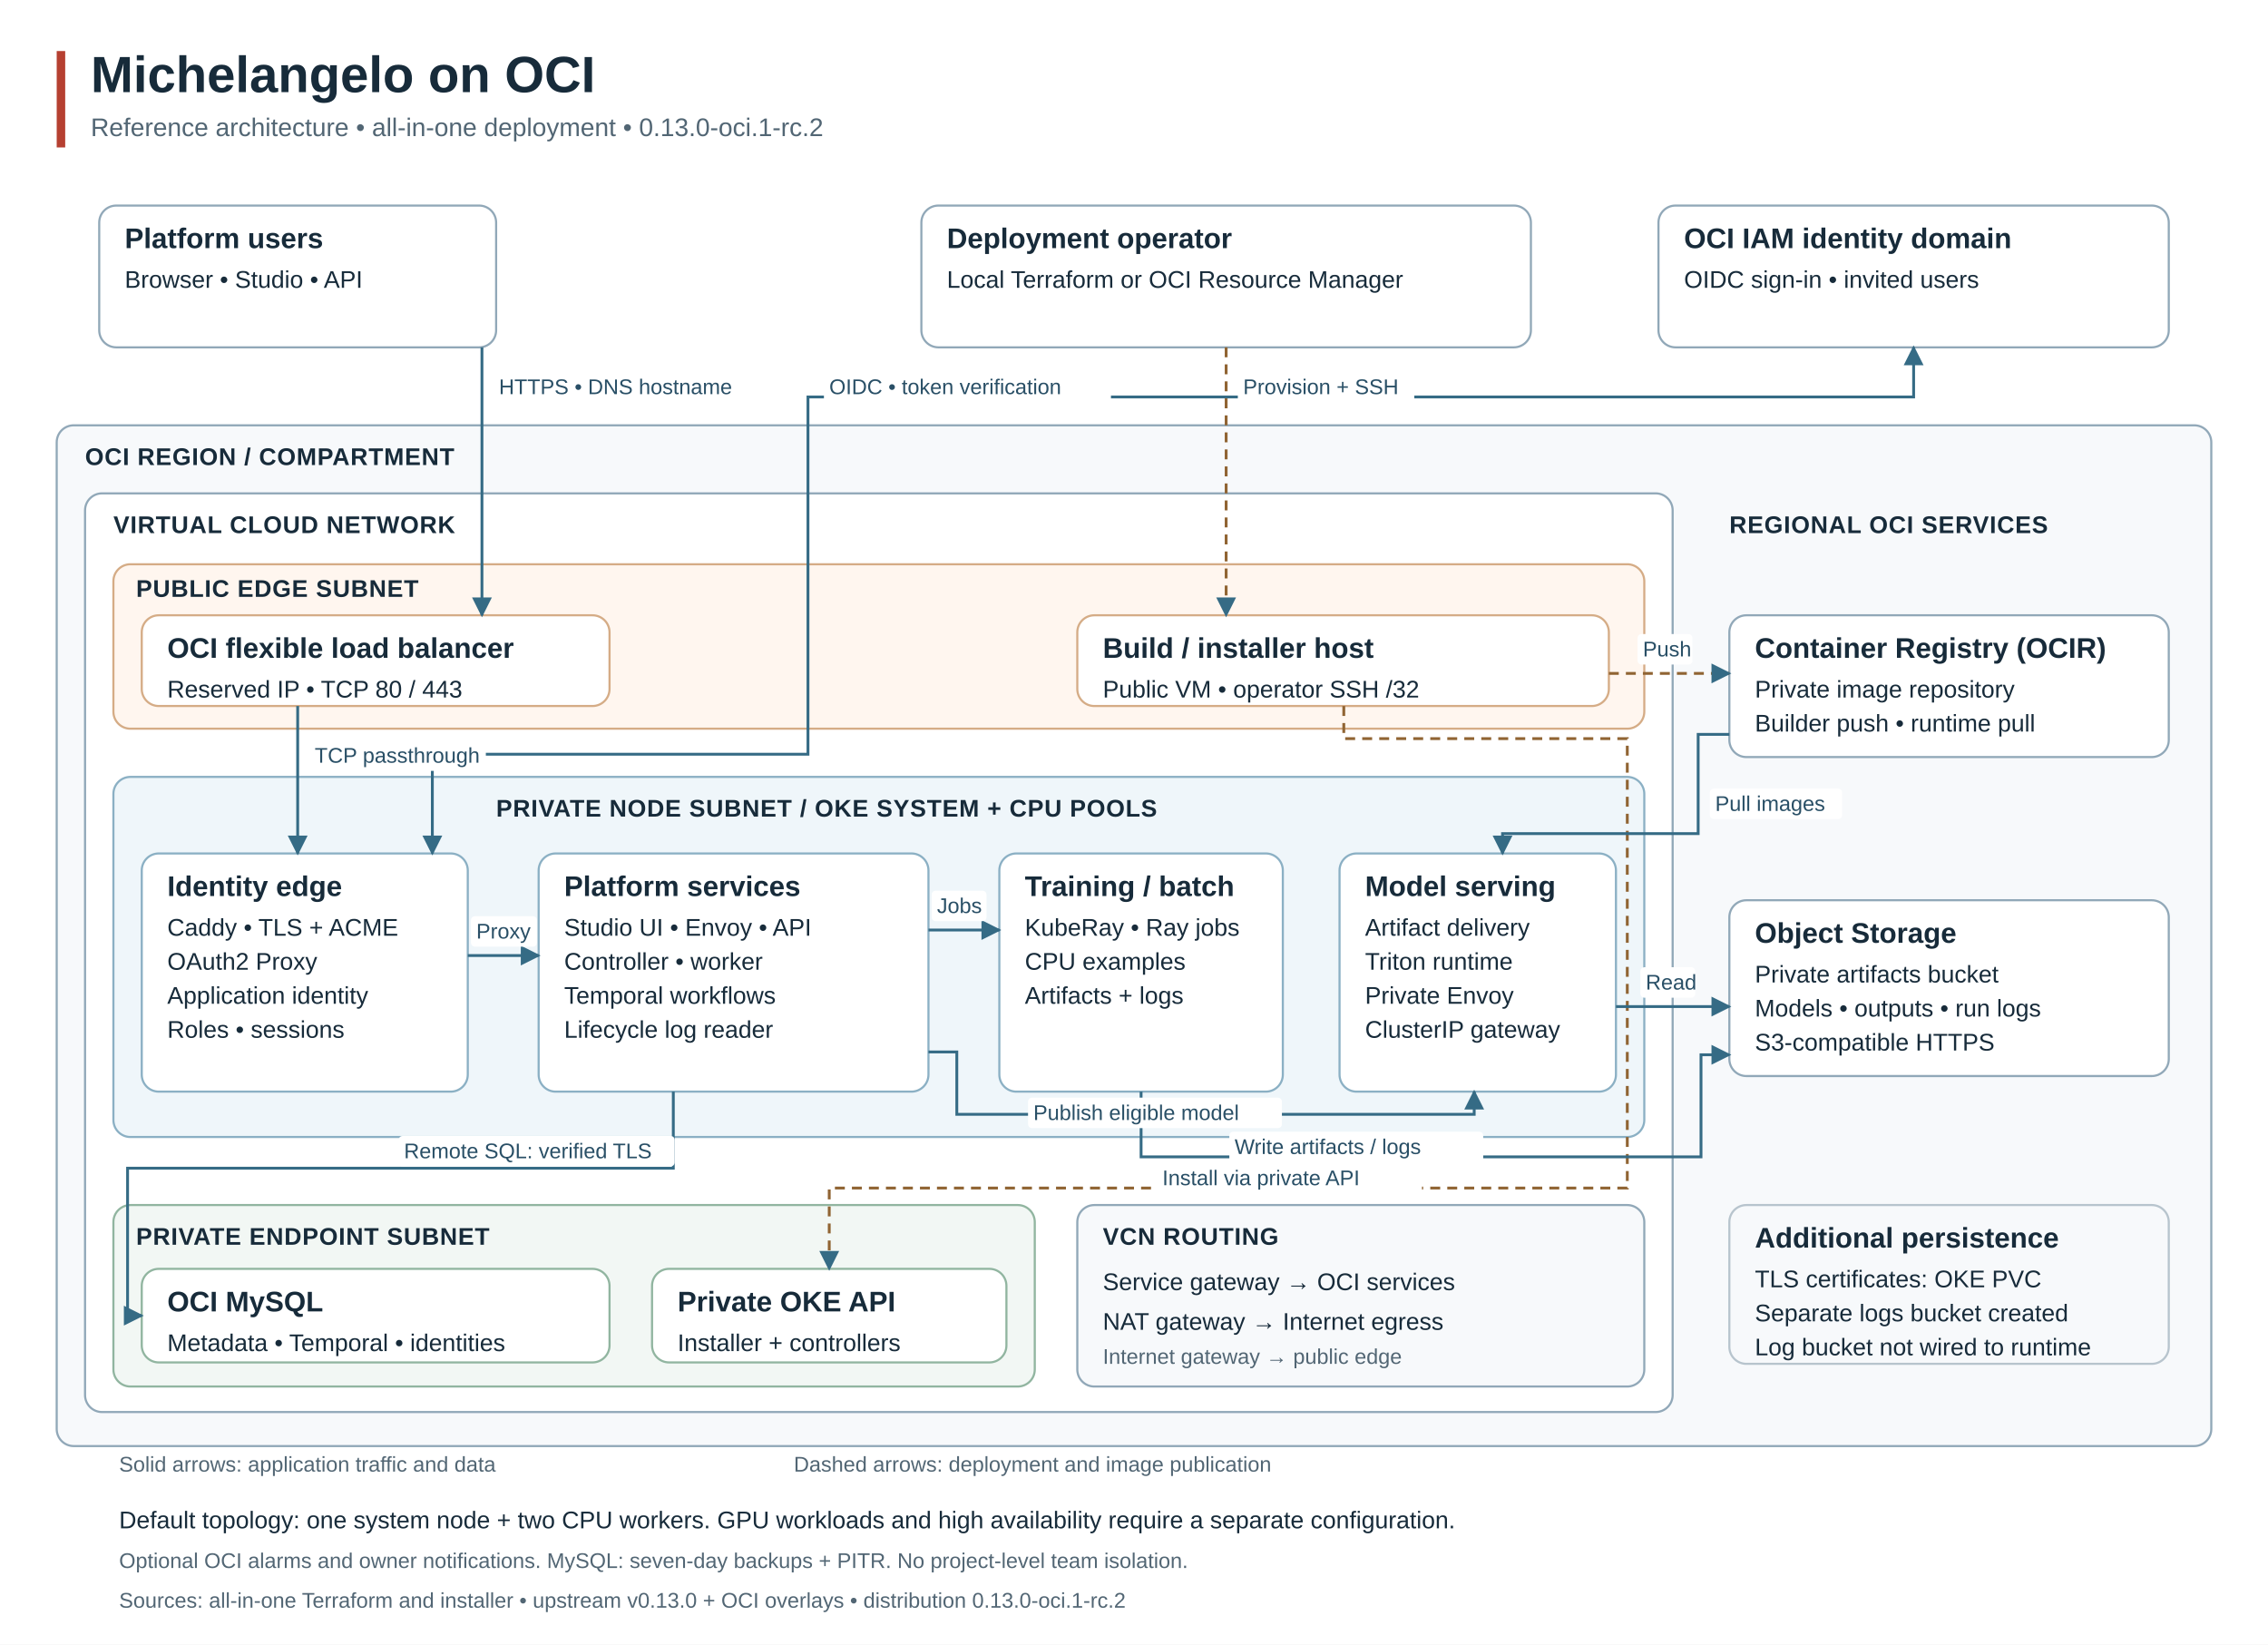
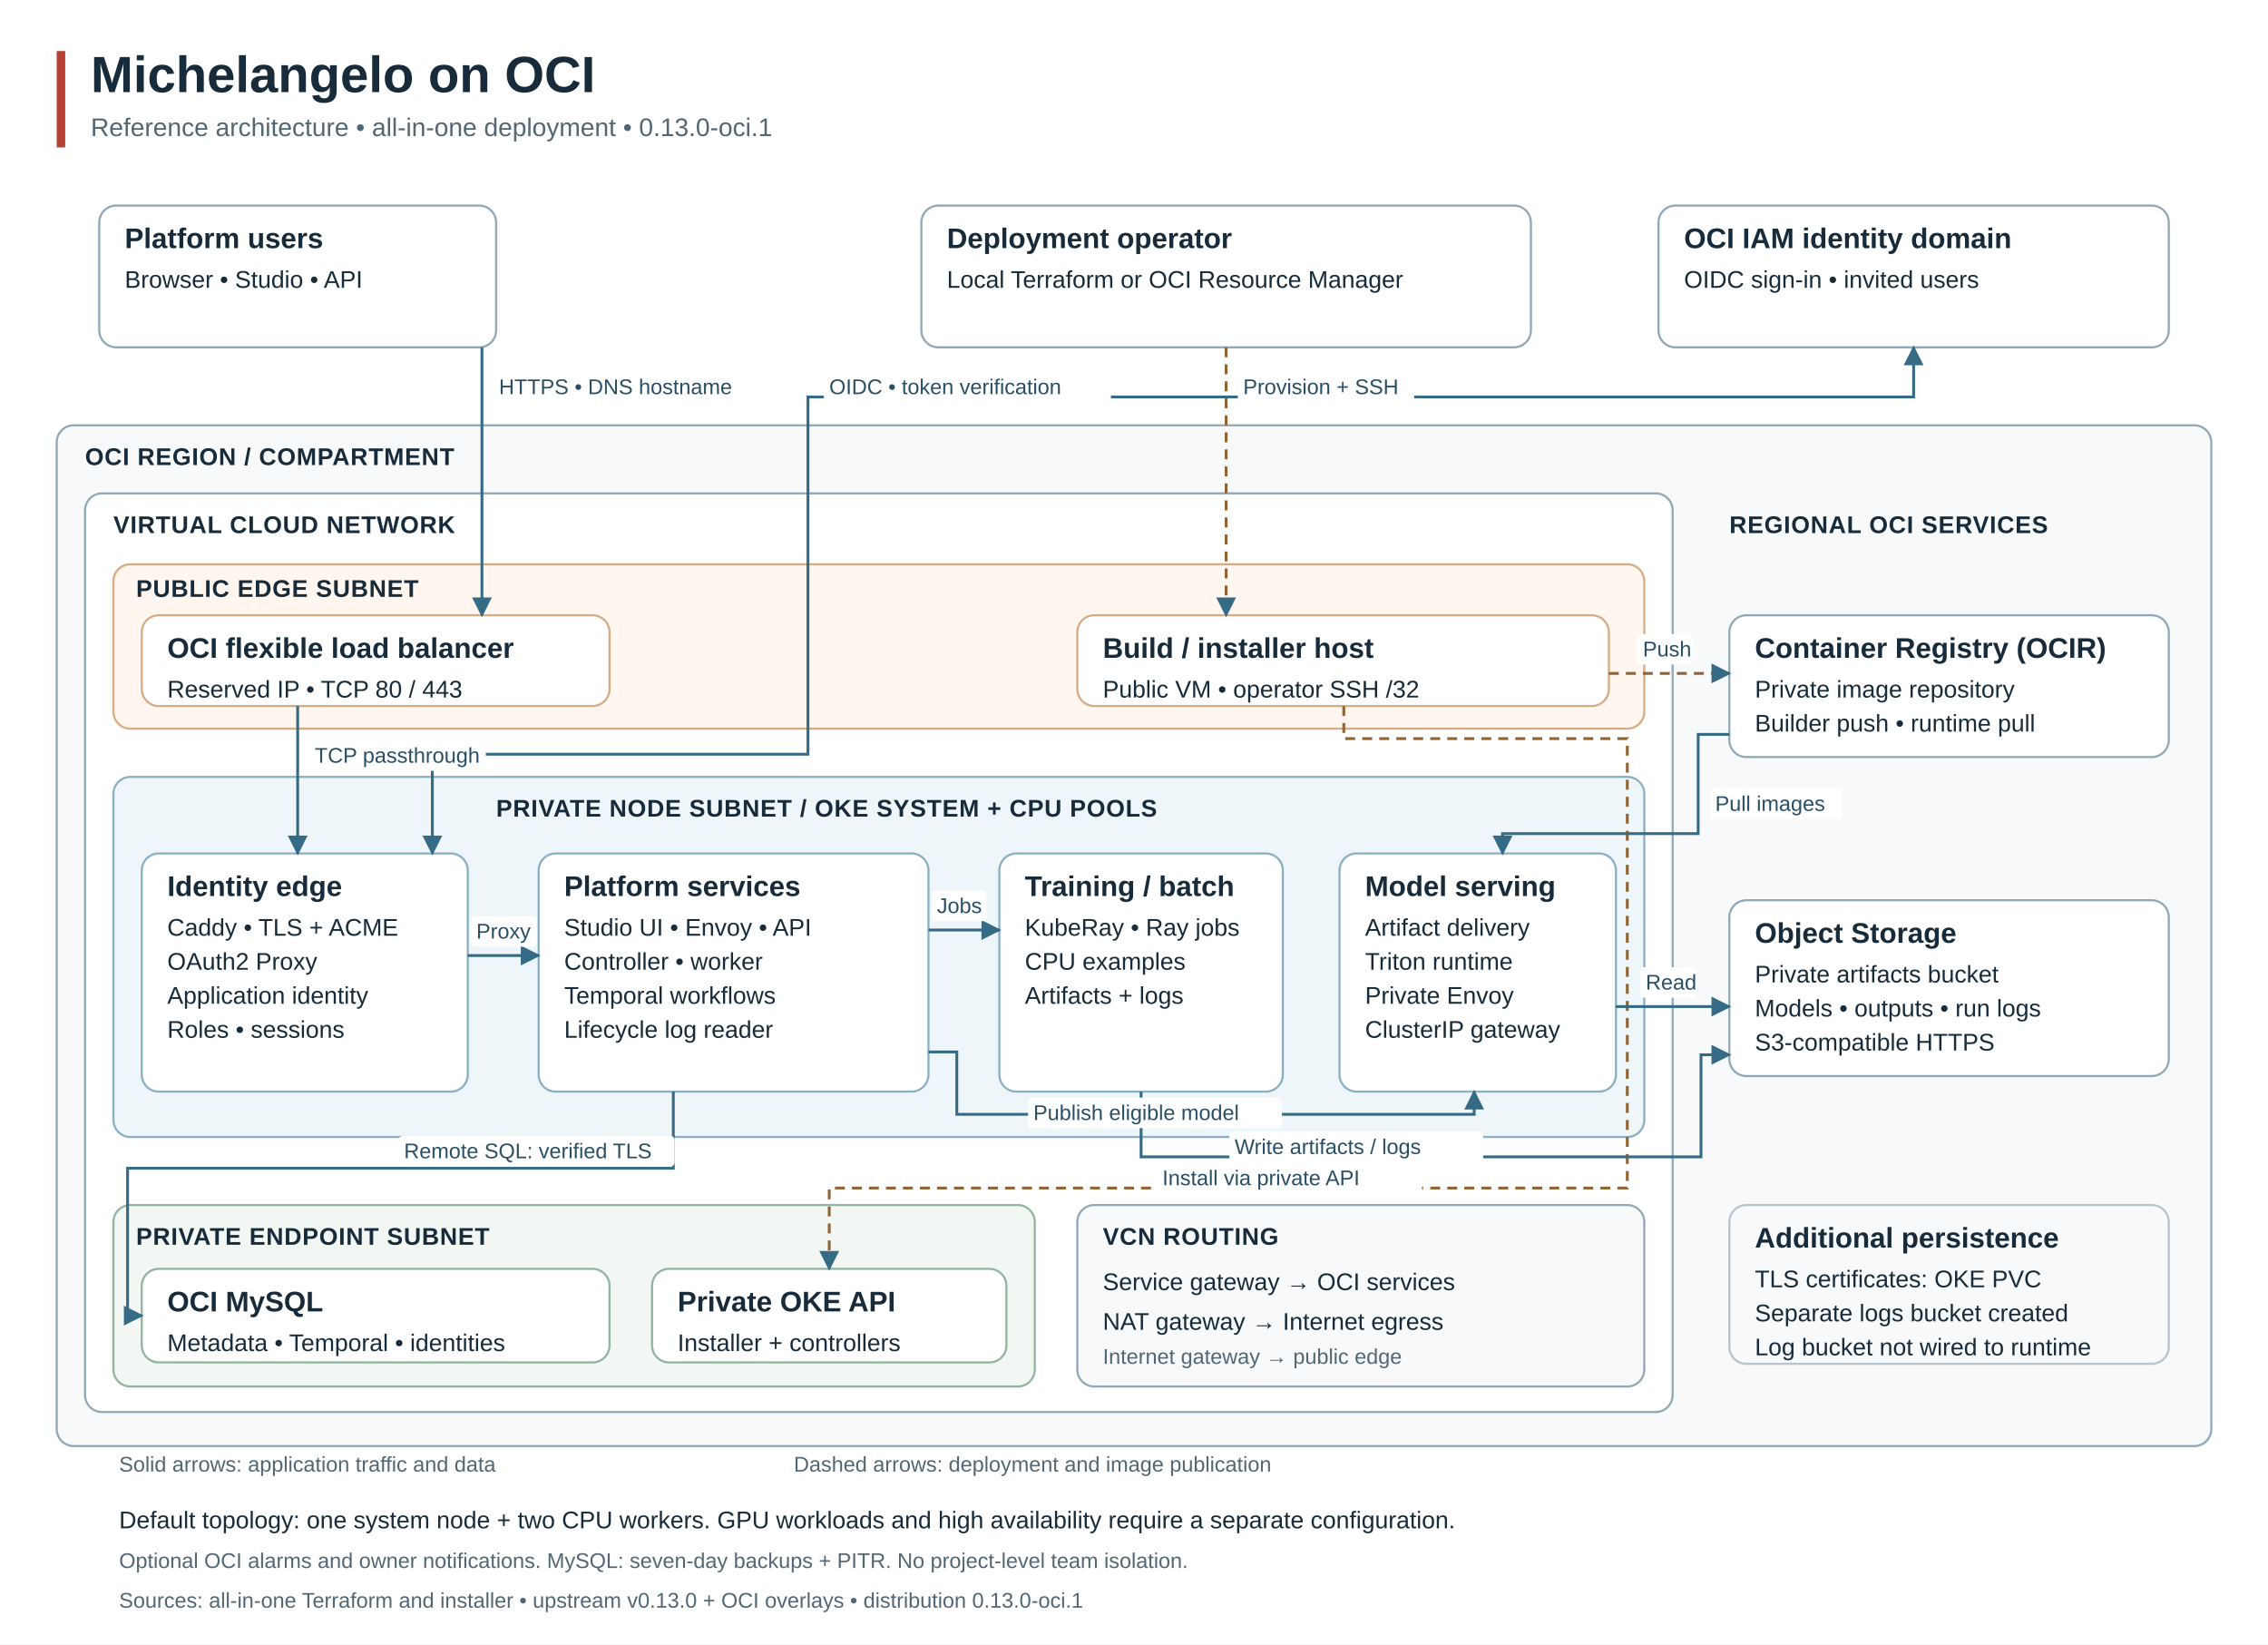
<svg xmlns="http://www.w3.org/2000/svg" width="1600" height="1160" viewBox="0 0 1600 1160" role="img" aria-labelledby="title desc">
  <defs>
    <marker id="arrow" viewBox="0 0 10 10" refX="9" refY="5" markerWidth="7" markerHeight="7" orient="auto-start-reverse">
      <path d="M 0 0 L 10 5 L 0 10 z" fill="#356b85" />
    </marker>
  </defs>
  <style>text{font-family:Arial,Helvetica,sans-serif;fill:#172b3a}.title{font-size:36px;font-weight:700}.subtitle{font-size:18px;fill:#526674}.zone{font-size:17px;font-weight:700;letter-spacing:.5px}.heading{font-size:20px;font-weight:700}.body{font-size:17px}.small{font-size:15px;fill:#526674}.label{font-size:15px;fill:#294f66}</style>
  <rect width="1600" height="1160" fill="#fff" />
  <rect x="40" y="36" width="6" height="68" fill="#b64031" />
  <text x="64" y="65" class="title">Michelangelo on OCI</text>
-   <text x="64" y="96" class="subtitle">Reference architecture • all-in-one deployment • 0.13.0-oci.1-rc.2</text>
+   <text x="64" y="96" class="subtitle">Reference architecture • all-in-one deployment • 0.13.0-oci.1</text>
  <rect x="70" y="145" width="280" height="100" rx="12" fill="#fff" stroke="#91a8b8" stroke-width="1.5" stroke-dasharray="" />
  <text x="88" y="175" class="heading">Platform users</text>
  <text x="88" y="203" class="body">Browser • Studio • API</text>
  <rect x="650" y="145" width="430" height="100" rx="12" fill="#fff" stroke="#91a8b8" stroke-width="1.5" stroke-dasharray="" />
  <text x="668" y="175" class="heading">Deployment operator</text>
  <text x="668" y="203" class="body">Local Terraform or OCI Resource Manager</text>
  <rect x="1170" y="145" width="360" height="100" rx="12" fill="#fff" stroke="#91a8b8" stroke-width="1.5" stroke-dasharray="" />
  <text x="1188" y="175" class="heading">OCI IAM identity domain</text>
  <text x="1188" y="203" class="body">OIDC sign-in • invited users</text>
  <rect x="40" y="300" width="1520" height="720" rx="12" fill="#f7f9fb" stroke="#91a8b8" stroke-width="1.5" stroke-dasharray="" />
  <text x="60" y="328" class="zone">OCI REGION / COMPARTMENT</text>
  <rect x="60" y="348" width="1120" height="648" rx="12" fill="#fff" stroke="#91a8b8" stroke-width="1.5" stroke-dasharray="" />
  <text x="80" y="376" class="zone">VIRTUAL CLOUD NETWORK</text>
  <rect x="80" y="398" width="1080" height="116" rx="12" fill="#fff6ef" stroke="#d5ac86" stroke-width="1.5" stroke-dasharray="" />
  <text x="96" y="421" class="zone">PUBLIC EDGE SUBNET</text>
  <rect x="100" y="434" width="330" height="64" rx="12" fill="#fff" stroke="#d5ac86" stroke-width="1.5" stroke-dasharray="" />
  <text x="118" y="464" class="heading">OCI flexible load balancer</text>
  <text x="118" y="492" class="body">Reserved IP • TCP 80 / 443</text>
  <rect x="760" y="434" width="375" height="64" rx="12" fill="#fff" stroke="#d5ac86" stroke-width="1.5" stroke-dasharray="" />
  <text x="778" y="464" class="heading">Build / installer host</text>
  <text x="778" y="492" class="body">Public VM • operator SSH /32</text>
  <rect x="80" y="548" width="1080" height="254" rx="12" fill="#eff6fa" stroke="#8bb0c4" stroke-width="1.5" stroke-dasharray="" />
  <text x="350" y="576" class="zone">PRIVATE NODE SUBNET  /  OKE SYSTEM + CPU POOLS</text>
  <rect x="100" y="602" width="230" height="168" rx="12" fill="#fff" stroke="#8bb0c4" stroke-width="1.5" stroke-dasharray="" />
  <text x="118" y="632" class="heading">Identity edge</text>
  <text x="118" y="660" class="body">Caddy • TLS + ACME</text>
  <text x="118" y="684" class="body">OAuth2 Proxy</text>
  <text x="118" y="708" class="body">Application identity</text>
  <text x="118" y="732" class="body">Roles • sessions</text>
  <rect x="380" y="602" width="275" height="168" rx="12" fill="#fff" stroke="#8bb0c4" stroke-width="1.5" stroke-dasharray="" />
  <text x="398" y="632" class="heading">Platform services</text>
  <text x="398" y="660" class="body">Studio UI • Envoy • API</text>
  <text x="398" y="684" class="body">Controller • worker</text>
  <text x="398" y="708" class="body">Temporal workflows</text>
  <text x="398" y="732" class="body">Lifecycle log reader</text>
  <rect x="705" y="602" width="200" height="168" rx="12" fill="#fff" stroke="#8bb0c4" stroke-width="1.5" stroke-dasharray="" />
  <text x="723" y="632" class="heading">Training / batch</text>
  <text x="723" y="660" class="body">KubeRay • Ray jobs</text>
  <text x="723" y="684" class="body">CPU examples</text>
  <text x="723" y="708" class="body">Artifacts + logs</text>
  <rect x="945" y="602" width="195" height="168" rx="12" fill="#fff" stroke="#8bb0c4" stroke-width="1.5" stroke-dasharray="" />
  <text x="963" y="632" class="heading">Model serving</text>
  <text x="963" y="660" class="body">Artifact delivery</text>
  <text x="963" y="684" class="body">Triton runtime</text>
  <text x="963" y="708" class="body">Private Envoy</text>
  <text x="963" y="732" class="body">ClusterIP gateway</text>
  <rect x="80" y="850" width="650" height="128" rx="12" fill="#f2f7f4" stroke="#91b5a0" stroke-width="1.5" stroke-dasharray="" />
  <text x="96" y="878" class="zone">PRIVATE ENDPOINT SUBNET</text>
  <rect x="100" y="895" width="330" height="66" rx="12" fill="#fff" stroke="#91b5a0" stroke-width="1.5" stroke-dasharray="" />
  <text x="118" y="925" class="heading">OCI MySQL</text>
  <text x="118" y="953" class="body">Metadata • Temporal • identities</text>
  <rect x="460" y="895" width="250" height="66" rx="12" fill="#fff" stroke="#91b5a0" stroke-width="1.5" stroke-dasharray="" />
  <text x="478" y="925" class="heading">Private OKE API</text>
  <text x="478" y="953" class="body">Installer + controllers</text>
  <rect x="760" y="850" width="400" height="128" rx="12" fill="#f7f9fb" stroke="#91a8b8" stroke-width="1.5" stroke-dasharray="" />
  <text x="778" y="878" class="zone">VCN ROUTING</text>
  <text x="778" y="910" class="body">Service gateway → OCI services</text>
  <text x="778" y="938" class="body">NAT gateway → Internet egress</text>
  <text x="778" y="962" class="small">Internet gateway → public edge</text>
  <text x="1220" y="376" class="zone">REGIONAL OCI SERVICES</text>
  <rect x="1220" y="434" width="310" height="100" rx="12" fill="#fff" stroke="#91a8b8" stroke-width="1.5" stroke-dasharray="" />
  <text x="1238" y="464" class="heading">Container Registry (OCIR)</text>
  <text x="1238" y="492" class="body">Private image repository</text>
  <text x="1238" y="516" class="body">Builder push • runtime pull</text>
  <rect x="1220" y="635" width="310" height="124" rx="12" fill="#fff" stroke="#91a8b8" stroke-width="1.5" stroke-dasharray="" />
  <text x="1238" y="665" class="heading">Object Storage</text>
  <text x="1238" y="693" class="body">Private artifacts bucket</text>
  <text x="1238" y="717" class="body">Models • outputs • run logs</text>
  <text x="1238" y="741" class="body">S3-compatible HTTPS</text>
  <rect x="1220" y="850" width="310" height="112" rx="12" fill="#f7f9fb" stroke="#b7c4cd" stroke-width="1.5" stroke-dasharray="" />
  <text x="1238" y="880" class="heading">Additional persistence</text>
  <text x="1238" y="908" class="body">TLS certificates: OKE PVC</text>
  <text x="1238" y="932" class="body">Separate logs bucket created</text>
  <text x="1238" y="956" class="body">Log bucket not wired to runtime</text>
  <polyline points="340,245 340,434" fill="none" stroke="#356b85" stroke-width="2" marker-end="url(#arrow)" />
  <polyline points="210,498 210,602" fill="none" stroke="#356b85" stroke-width="2" marker-end="url(#arrow)" />
  <polyline points="330,674 380,674" fill="none" stroke="#356b85" stroke-width="2" marker-end="url(#arrow)" />
  <polyline points="655,656 705,656" fill="none" stroke="#356b85" stroke-width="2" marker-end="url(#arrow)" />
  <polyline points="655,742 675,742 675,786 1040,786 1040,770" fill="none" stroke="#356b85" stroke-width="2" marker-end="url(#arrow)" />
  <polyline points="475,770 475,824 90,824 90,928 100,928" fill="none" stroke="#356b85" stroke-width="2" marker-end="url(#arrow)" />
  <polyline points="1350,245 1350,280 570,280 570,532 305,532 305,602" fill="none" stroke="#356b85" stroke-width="2" marker-end="url(#arrow)" marker-start="url(#arrow)" />
  <polyline points="865,245 865,434" fill="none" stroke="#906433" stroke-width="2" marker-end="url(#arrow)" stroke-dasharray="7 5" />
  <polyline points="948,498 948,521 1148,521 1148,838 585,838 585,895" fill="none" stroke="#906433" stroke-width="2" marker-end="url(#arrow)" stroke-dasharray="7 5" />
  <polyline points="1135,475 1220,475" fill="none" stroke="#906433" stroke-width="2" marker-end="url(#arrow)" stroke-dasharray="7 5" />
  <polyline points="1220,518 1198,518 1198,588 1060,588 1060,602" fill="none" stroke="#356b85" stroke-width="2" marker-end="url(#arrow)" />
  <polyline points="1140,710 1220,710" fill="none" stroke="#356b85" stroke-width="2" marker-end="url(#arrow)" />
  <polyline points="805,770 805,816 1200,816 1200,744 1220,744" fill="none" stroke="#356b85" stroke-width="2" marker-end="url(#arrow)" />
  <rect x="349" y="263" width="162.0" height="20" rx="2" fill="#fff" stroke="#fff" stroke-width="1.5" stroke-dasharray="" />
  <text x="352" y="278" class="label">HTTPS • DNS hostname</text>
  <rect x="219" y="523" width="123.0" height="20" rx="2" fill="#fff" stroke="#fff" stroke-width="1.5" stroke-dasharray="" />
  <text x="222" y="538" class="label">TCP passthrough</text>
  <rect x="333" y="647" width="45.0" height="20" rx="2" fill="#fff" stroke="#fff" stroke-width="1.5" stroke-dasharray="" />
  <text x="336" y="662" class="label">Proxy</text>
  <rect x="658" y="629" width="37.2" height="20" rx="2" fill="#fff" stroke="#fff" stroke-width="1.5" stroke-dasharray="" />
  <text x="661" y="644" class="label">Jobs</text>
  <rect x="726" y="775" width="177.6" height="20" rx="2" fill="#fff" stroke="#fff" stroke-width="1.5" stroke-dasharray="" />
  <text x="729" y="790" class="label">Publish eligible model</text>
  <rect x="282" y="802" width="193.2" height="20" rx="2" fill="#fff" stroke="#fff" stroke-width="1.5" stroke-dasharray="" />
  <text x="285" y="817" class="label">Remote SQL: verified TLS</text>
  <rect x="582" y="263" width="201.0" height="20" rx="2" fill="#fff" stroke="#fff" stroke-width="1.5" stroke-dasharray="" />
  <text x="585" y="278" class="label">OIDC • token verification</text>
  <rect x="874" y="263" width="123.0" height="20" rx="2" fill="#fff" stroke="#fff" stroke-width="1.5" stroke-dasharray="" />
  <text x="877" y="278" class="label">Provision + SSH</text>
  <rect x="817" y="821" width="185.4" height="20" rx="2" fill="#fff" stroke="#fff" stroke-width="1.5" stroke-dasharray="" />
  <text x="820" y="836" class="label">Install via private API</text>
  <rect x="1156" y="448" width="37.2" height="20" rx="2" fill="#fff" stroke="#fff" stroke-width="1.5" stroke-dasharray="" />
  <text x="1159" y="463" class="label">Push</text>
  <rect x="1207" y="557" width="91.8" height="20" rx="2" fill="#fff" stroke="#fff" stroke-width="1.5" stroke-dasharray="" />
  <text x="1210" y="572" class="label">Pull images</text>
  <rect x="1158" y="683" width="37.2" height="20" rx="2" fill="#fff" stroke="#fff" stroke-width="1.5" stroke-dasharray="" />
  <text x="1161" y="698" class="label">Read</text>
  <rect x="868" y="799" width="177.6" height="20" rx="2" fill="#fff" stroke="#fff" stroke-width="1.5" stroke-dasharray="" />
  <text x="871" y="814" class="label">Write artifacts / logs</text>
  <text x="84" y="1038" class="small">Solid arrows: application traffic and data</text>
  <text x="560" y="1038" class="small">Dashed arrows: deployment and image publication</text>
  <text x="84" y="1078" class="body">Default topology: one system node + two CPU workers. GPU workloads and high availability require a separate configuration.</text>
  <text x="84" y="1106" class="small">Optional OCI alarms and owner notifications. MySQL: seven-day backups + PITR. No project-level team isolation.</text>
-   <text x="84" y="1134" class="small">Sources: all-in-one Terraform and installer • upstream v0.13.0 + OCI overlays • distribution 0.13.0-oci.1-rc.2</text>
+   <text x="84" y="1134" class="small">Sources: all-in-one Terraform and installer • upstream v0.13.0 + OCI overlays • distribution 0.13.0-oci.1</text>
</svg>
